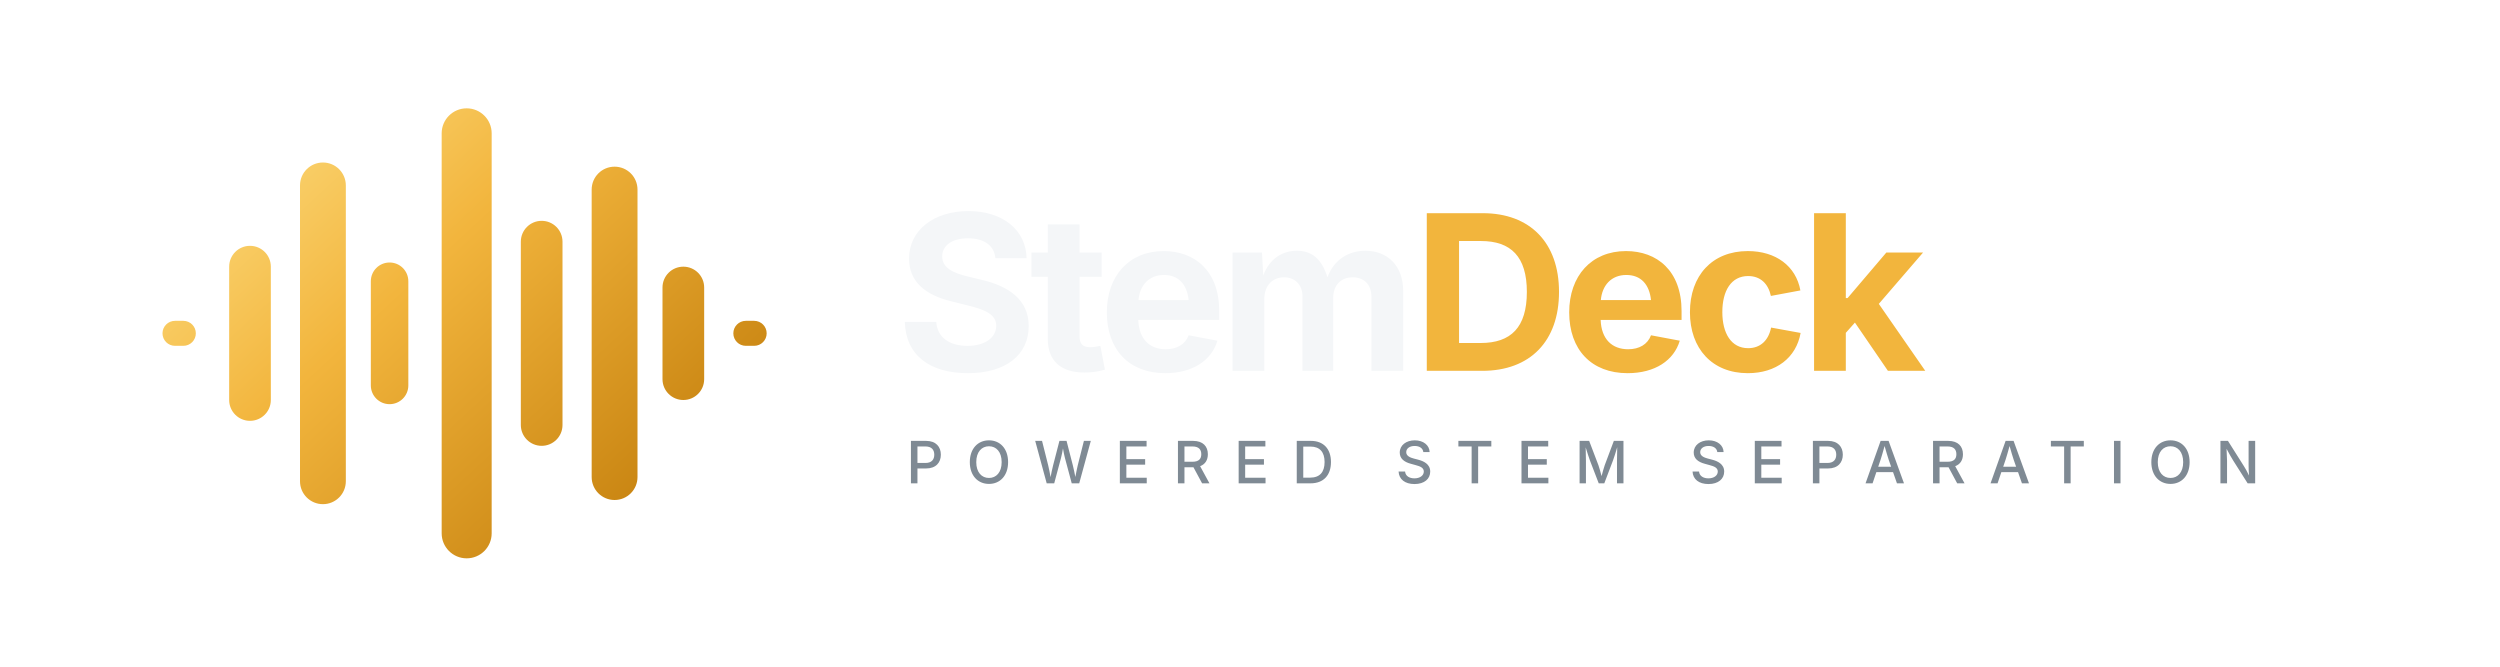
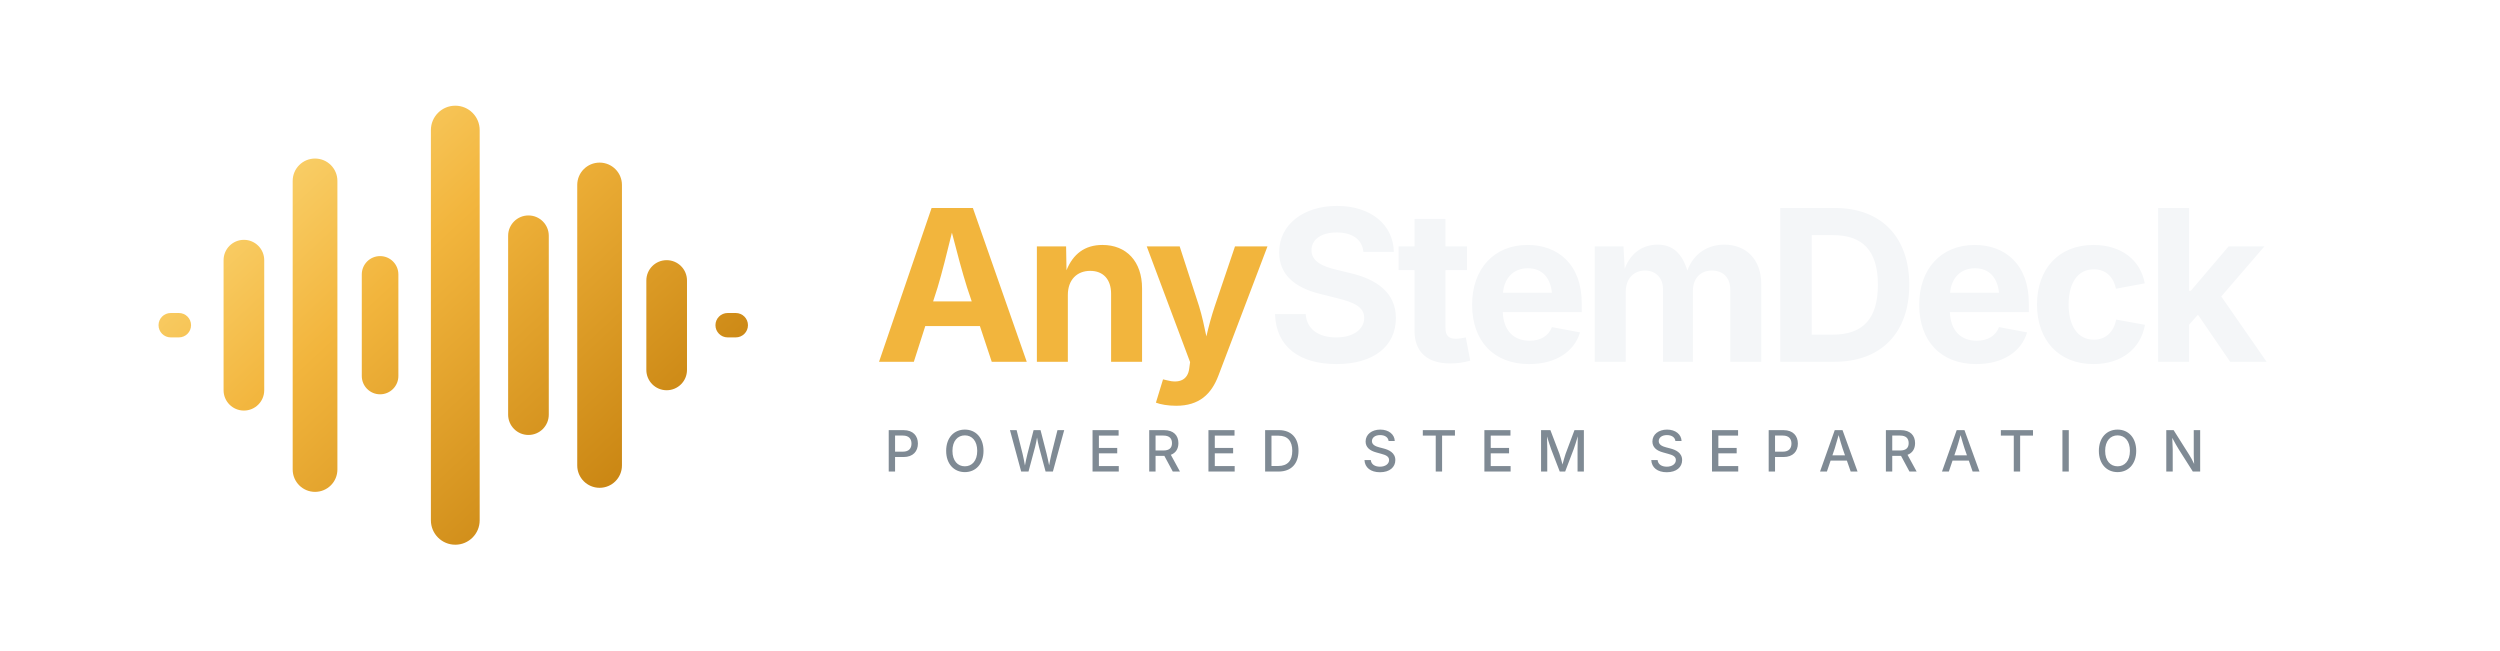
- <svg xmlns="http://www.w3.org/2000/svg" width="1200" height="320" viewBox="0 0 1200 320" fill="none" role="img" aria-labelledby="title desc">
+ <svg xmlns="http://www.w3.org/2000/svg" width="1230" height="320" viewBox="0 0 1230 320" fill="none" role="img" aria-labelledby="title desc">
  <defs>
    <linearGradient id="gold" x1="82" y1="48" x2="282" y2="264" gradientUnits="userSpaceOnUse">
      <stop stop-color="#FFE38A" />
      <stop offset="0.48" stop-color="#F2B53D" />
      <stop offset="1" stop-color="#C98512" />
    </linearGradient>
  </defs>
  <g fill="url(#gold)">
    <rect x="78" y="154" width="16" height="12" rx="6" />
    <rect x="110" y="118" width="20" height="84" rx="10" />
    <rect x="144" y="78" width="22" height="164" rx="11" />
    <rect x="178" y="126" width="18" height="68" rx="9" />
    <rect x="212" y="52" width="24" height="216" rx="12" />
    <rect x="250" y="106" width="20" height="108" rx="10" />
    <rect x="284" y="80" width="22" height="160" rx="11" />
    <rect x="318" y="128" width="20" height="64" rx="10" />
    <rect x="352" y="154" width="16" height="12" rx="6" />
  </g>
-   <text x="430" y="178" font-family="Inter, Geist, Manrope, Arial, sans-serif" font-size="104" font-weight="700" letter-spacing="-4" fill="#F4F6F8">Stem</text>
-   <text x="678" y="178" font-family="Inter, Geist, Manrope, Arial, sans-serif" font-size="104" font-weight="700" letter-spacing="-4" fill="#F2B53D">Deck</text>
+   <text x="430" y="178" font-family="Inter, Geist, Manrope, Arial, sans-serif" font-size="104" font-weight="700" letter-spacing="-4" fill="#F2B53D">Any</text>
+   <text x="623" y="178" font-family="Inter, Geist, Manrope, Arial, sans-serif" font-size="104" font-weight="700" letter-spacing="-4" fill="#F4F6F8">StemDeck</text>
  <text x="435" y="232" font-family="Inter, Geist, Manrope, Arial, sans-serif" font-size="28" font-weight="500" letter-spacing="11" fill="#7F8A94">POWERED STEM SEPARATION</text>
</svg>
